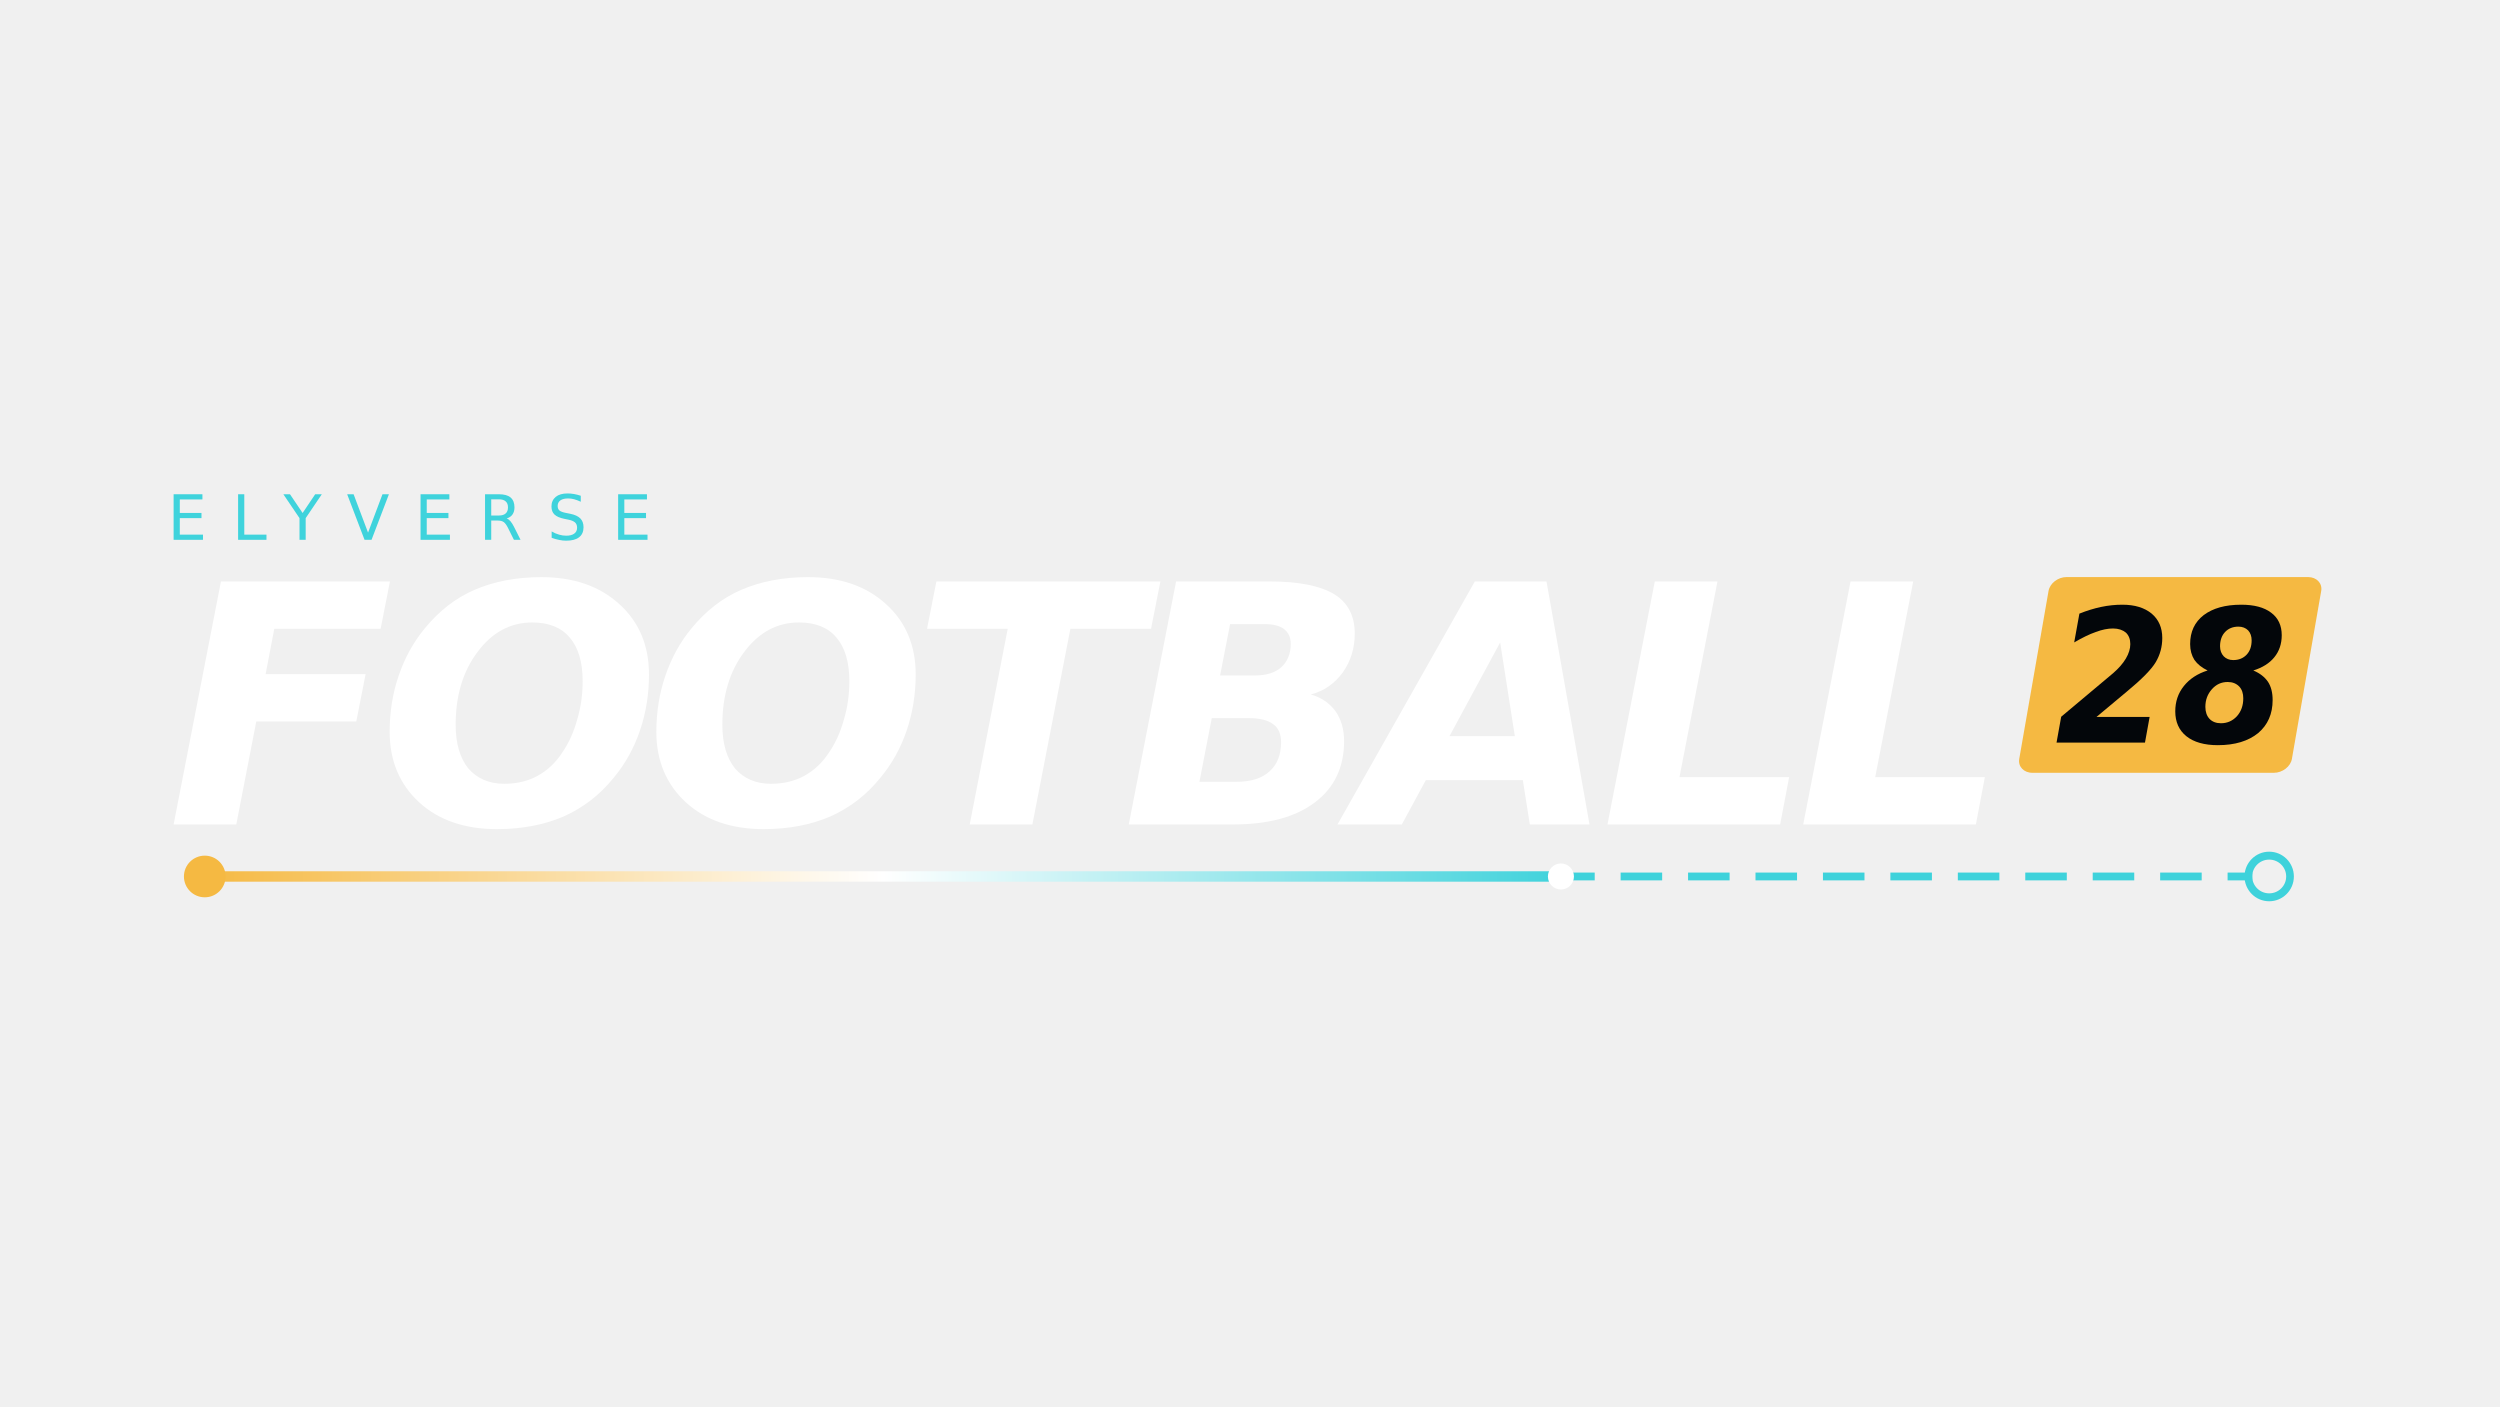
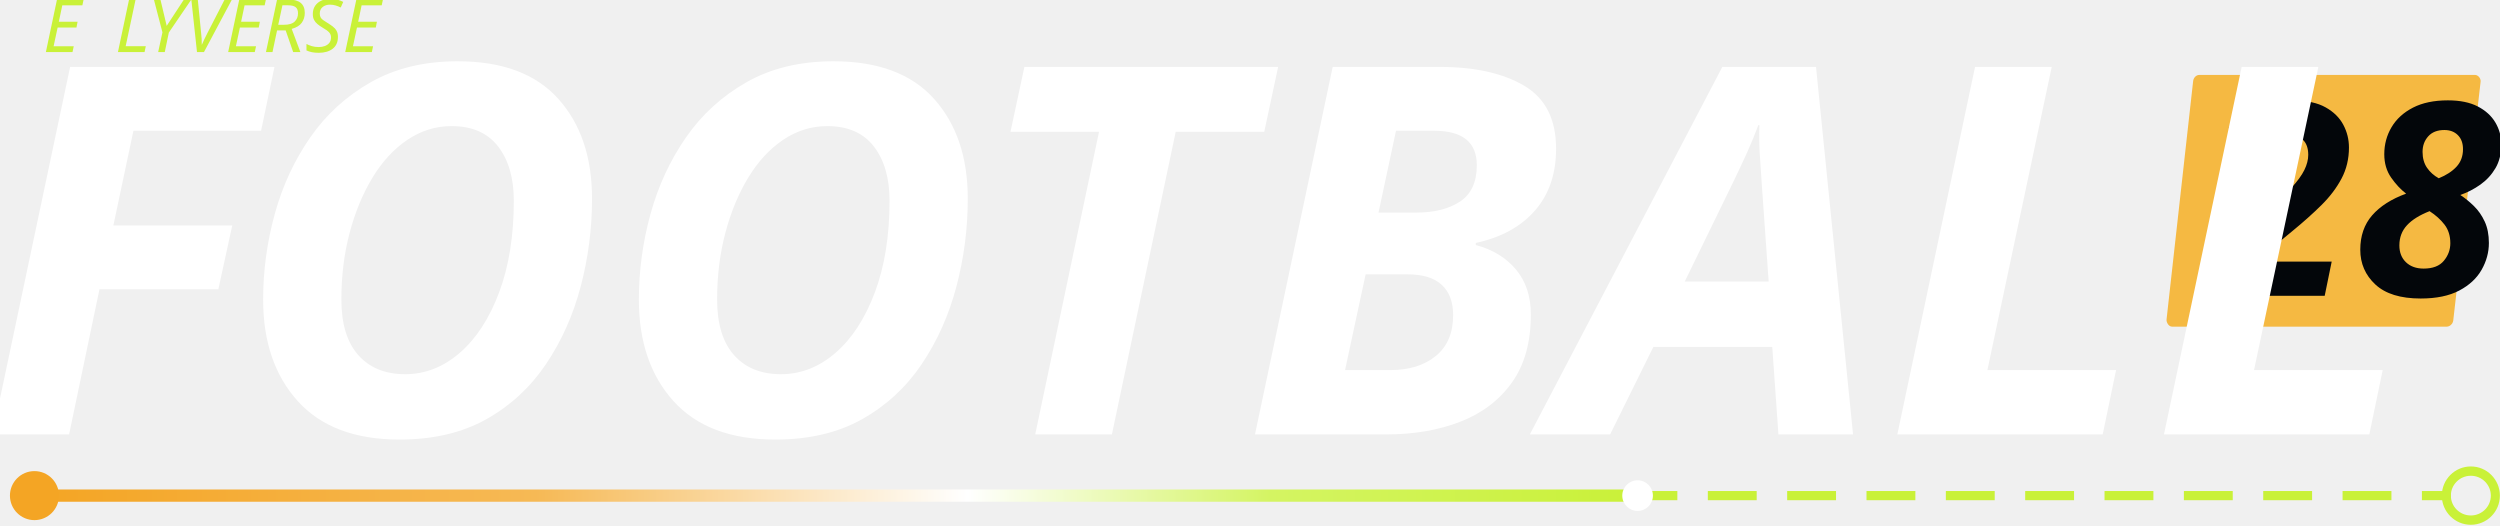
- <svg xmlns="http://www.w3.org/2000/svg" xmlns:ns1="https://www.affinity.studio/" width="100%" height="100%" viewBox="0 0 1920 1080" version="1.1" xml:space="preserve" style="fill-rule:evenodd;clip-rule:evenodd;stroke-linecap:round;stroke-linejoin:round;stroke-miterlimit:1.5;">
-   <rect id="Logo-dark" ns1:id="Logo dark" x="0" y="0" width="1920" height="1080" style="fill:none;" />
-   <clipPath id="_clip1">
-     <rect id="Logo-dark1" ns1:id="Logo dark" x="0" y="0" width="1920" height="1080" />
-   </clipPath>
-   <g clip-path="url(#_clip1)">
-     <g id="Year" transform="matrix(0.508286,0,0,0.508286,581.3601,145.103)">
-       <g transform="matrix(1.595143,0,0,1.595143,-570.5032,-125.1401)">
-         <g transform="matrix(0.552395,0,0,0.675246,957.1773,390.3127)">
-           <path d="M1574.336,82.614C1589.159,82.614 1599.235,91.406 1596.954,102.1C1580.205,180.635 1563.455,259.17 1546.706,337.705C1544.422,348.413 1530.577,357.19 1515.776,357.19L1101.761,357.19C1086.938,357.19 1076.862,348.399 1079.143,337.705C1095.893,259.17 1112.642,180.635 1129.392,102.1C1131.676,91.392 1145.521,82.614 1160.321,82.614L1574.336,82.614Z" style="fill:rgb(245,185,66);" />
+ <svg xmlns="http://www.w3.org/2000/svg" width="100%" height="100%" viewBox="0 0 1632 343" version="1.1" xml:space="preserve" style="fill-rule:evenodd;clip-rule:evenodd;stroke-linecap:round;stroke-linejoin:round;stroke-miterlimit:1.5;">
+   <g transform="matrix(1,0,0,1,-129.7721,-349.5953)">
+     <g id="Logo">
+       <g id="Year" transform="matrix(0.508286,0,0,0.508286,487.6322,145.103)">
+         <g transform="matrix(0.885589,0,0,1.177381,1079.145,401.2761)">
+           <path d="M1575.862,82.614C1580.272,82.614 1584.481,86.452 1583.907,90.004L1544.189,350.653C1543.57,354.236 1539.114,357.22 1534.703,357.22L1136.219,357.19C1131.808,357.19 1127.831,352.644 1128.475,349.137L1167.037,89.152C1167.737,85.429 1171.559,82.614 1175.969,82.614L1575.862,82.614Z" style="fill:rgb(245,185,66);" />
+         </g>
+         <g transform="matrix(0.746908,0,0,0.746908,656.7094,-78.10884)">
+           <text x="1968.709px" y="1151.883px" style="font-family:'BarlowCondensed-BoldItalic', 'Barlow Condensed';font-weight:700;font-style:italic;font-stretch:condensed;font-size:463.593px;fill:rgb(3,6,10);">28</text>
        </g>
      </g>
-       <g transform="matrix(0.746908,0,0,0.746908,491.1778,-23.83133)">
-         <g>
-           <g transform="matrix(375.8764,0,0,375.8764,1968.709,1151.883)">
-             <path d="M0.222,-0.138L0.508,-0.138L0.483,-0L0.007,-0L0.032,-0.139L0.311,-0.373C0.341,-0.399 0.364,-0.425 0.38,-0.452C0.396,-0.479 0.404,-0.505 0.404,-0.53C0.404,-0.556 0.396,-0.577 0.38,-0.592C0.363,-0.606 0.34,-0.614 0.311,-0.614C0.283,-0.614 0.252,-0.608 0.218,-0.595C0.183,-0.583 0.145,-0.564 0.102,-0.539L0.13,-0.694C0.17,-0.71 0.209,-0.722 0.247,-0.73C0.285,-0.738 0.323,-0.742 0.361,-0.742C0.428,-0.742 0.48,-0.726 0.519,-0.694C0.557,-0.662 0.576,-0.618 0.576,-0.563C0.576,-0.515 0.564,-0.472 0.541,-0.433C0.518,-0.394 0.466,-0.341 0.386,-0.275L0.222,-0.138Z" style="fill:rgb(3,6,10);fill-rule:nonzero;" />
-           </g>
-           <g transform="matrix(375.8764,0,0,375.8764,2203.999,1151.883)">
-             <path d="M0.302,-0.326C0.268,-0.326 0.24,-0.313 0.217,-0.287C0.194,-0.261 0.182,-0.23 0.182,-0.192C0.182,-0.165 0.19,-0.143 0.204,-0.128C0.219,-0.112 0.24,-0.104 0.266,-0.104C0.3,-0.104 0.329,-0.117 0.352,-0.142C0.375,-0.168 0.386,-0.2 0.386,-0.238C0.386,-0.265 0.379,-0.286 0.364,-0.302C0.348,-0.318 0.328,-0.326 0.302,-0.326ZM0.194,-0.388C0.163,-0.403 0.139,-0.422 0.123,-0.445C0.108,-0.469 0.1,-0.497 0.1,-0.53C0.1,-0.596 0.124,-0.648 0.173,-0.686C0.222,-0.723 0.289,-0.742 0.375,-0.742C0.444,-0.742 0.498,-0.728 0.536,-0.699C0.574,-0.671 0.593,-0.63 0.593,-0.578C0.593,-0.532 0.58,-0.492 0.553,-0.459C0.527,-0.427 0.489,-0.403 0.44,-0.388C0.476,-0.373 0.502,-0.352 0.519,-0.327C0.536,-0.301 0.544,-0.268 0.544,-0.229C0.544,-0.154 0.518,-0.095 0.466,-0.051C0.413,-0.008 0.341,0.014 0.249,0.014C0.177,0.014 0.12,-0.002 0.08,-0.034C0.04,-0.066 0.02,-0.111 0.02,-0.168C0.02,-0.22 0.035,-0.265 0.066,-0.304C0.097,-0.343 0.14,-0.371 0.194,-0.388ZM0.36,-0.624C0.33,-0.624 0.306,-0.614 0.288,-0.595C0.27,-0.576 0.261,-0.55 0.261,-0.518C0.261,-0.496 0.268,-0.478 0.281,-0.464C0.294,-0.451 0.311,-0.444 0.332,-0.444C0.362,-0.444 0.386,-0.454 0.404,-0.473C0.422,-0.492 0.431,-0.518 0.431,-0.55C0.431,-0.572 0.425,-0.59 0.412,-0.604C0.399,-0.617 0.381,-0.624 0.36,-0.624Z" style="fill:rgb(3,6,10);fill-rule:nonzero;" />
-           </g>
+       <g transform="matrix(1,0,0,1,-757.2927,-405.2558)">
+         <text x="873.373px" y="1038.443px" style="font-family:'Barlow-BoldItalic', 'Barlow';font-weight:700;font-style:italic;font-size:336px;fill:white;">F<tspan x="1038.685px 1224.493px 1407.613px 1581.325px 1753.693px 1955.629px 2125.309px " y="1038.443px 1038.443px 1038.443px 1038.443px 1038.443px 1038.443px 1038.443px ">OOTBALL</tspan>
+         </text>
+       </g>
+       <g transform="matrix(1,0,0,1,-1258.09,-654.864)">
+         <text x="1415.845px" y="1038.443px" style="font-family:'Barlow-MediumItalic', 'Barlow';font-weight:500;font-style:italic;font-size:48px;fill:rgb(201,241,56);">E<tspan x="1462.885px 1507.045px 1553.461px 1600.117px 1647.157px 1694.869px 1741.477px " y="1038.443px 1038.443px 1038.443px 1038.443px 1038.443px 1038.443px 1038.443px ">LYVERSE</tspan>
+         </text>
+       </g>
+       <g id="Passline" transform="matrix(1,0,0,1,0.820738,0)">
+         <g transform="matrix(1.018589,0,0,1.244675,-11.7252,-168.6989)">
+           <rect x="165.094" y="673.134" width="1022.526" height="6.427" style="fill:url(#_Linear1);" />
        </g>
-       </g>
-     </g>
-     <g transform="matrix(1,0,0,1,-757.2927,-405.2558)">
-       <g>
-         <g transform="matrix(256,0,0,256,885.2557,1038.443)">
-           <path d="M0.163,-0.729L0.67,-0.729L0.642,-0.587L0.323,-0.587L0.297,-0.451L0.597,-0.451L0.569,-0.309L0.269,-0.309L0.209,-0L0.021,-0L0.163,-0.729Z" style="fill:white;fill-rule:nonzero;" />
+         <g transform="matrix(0.995344,0,0,1,8.036346,0)">
+           <path d="M1202.534,676.134L1202.534,670.134L1221.572,670.134L1221.572,676.134L1202.534,676.134ZM1241.562,676.134L1241.562,670.134L1273.609,670.134L1273.609,676.134L1241.562,676.134ZM1293.6,676.134L1293.6,670.134L1325.646,670.134L1325.646,676.134L1293.6,676.134ZM1345.637,676.134L1345.637,670.134L1377.684,670.134L1377.684,676.134L1345.637,676.134ZM1397.674,676.134L1397.674,670.134L1429.721,670.134L1429.721,676.134L1397.674,676.134ZM1449.711,676.134L1449.711,670.134L1481.758,670.134L1481.758,676.134L1449.711,676.134ZM1501.748,676.134L1501.748,670.134L1533.795,670.134L1533.795,676.134L1501.748,676.134ZM1553.786,676.134L1553.786,670.134L1585.833,670.134L1585.833,676.134L1553.786,676.134ZM1605.823,676.134L1605.823,670.134L1637.87,670.134L1637.87,676.134L1605.823,676.134ZM1657.86,676.134L1657.86,670.134L1689.907,670.134L1689.907,676.134L1657.86,676.134ZM1709.897,676.134L1709.897,670.134L1728.935,670.134L1728.935,676.134L1709.897,676.134Z" style="fill:rgb(201,241,56);" />
        </g>
-         <g transform="matrix(256,0,0,256,1047.331,1038.443)">
-           <path d="M0.615,-0.43C0.615,-0.487 0.602,-0.531 0.576,-0.561C0.551,-0.591 0.513,-0.606 0.464,-0.606C0.399,-0.606 0.344,-0.577 0.3,-0.518C0.256,-0.46 0.234,-0.387 0.234,-0.299C0.234,-0.243 0.247,-0.199 0.272,-0.168C0.298,-0.138 0.334,-0.122 0.38,-0.122C0.417,-0.122 0.451,-0.13 0.48,-0.146C0.509,-0.162 0.534,-0.185 0.554,-0.216C0.574,-0.245 0.589,-0.279 0.599,-0.316C0.61,-0.353 0.615,-0.391 0.615,-0.43ZM0.491,-0.742C0.588,-0.742 0.666,-0.715 0.725,-0.661C0.784,-0.608 0.814,-0.537 0.814,-0.45C0.814,-0.391 0.805,-0.335 0.787,-0.282C0.769,-0.229 0.743,-0.182 0.708,-0.14C0.666,-0.088 0.616,-0.05 0.558,-0.024C0.5,0.001 0.433,0.014 0.358,0.014C0.261,0.014 0.183,-0.013 0.125,-0.066C0.066,-0.12 0.036,-0.191 0.036,-0.278C0.036,-0.337 0.045,-0.394 0.063,-0.446C0.081,-0.499 0.107,-0.547 0.142,-0.589C0.184,-0.64 0.233,-0.679 0.291,-0.704C0.349,-0.729 0.416,-0.742 0.491,-0.742Z" style="fill:white;fill-rule:nonzero;" />
+         <g transform="matrix(1.281555,0,0,1.31981,1534.408,-223.3564)">
+           <ellipse cx="161.923" cy="679.257" rx="12.485" ry="12.123" style="fill:none;stroke:rgb(201,241,56);stroke-width:4.61px;" />
        </g>
-         <g transform="matrix(256,0,0,256,1252.156,1038.443)">
-           <path d="M0.615,-0.43C0.615,-0.487 0.602,-0.531 0.576,-0.561C0.551,-0.591 0.513,-0.606 0.464,-0.606C0.399,-0.606 0.344,-0.577 0.3,-0.518C0.256,-0.46 0.234,-0.387 0.234,-0.299C0.234,-0.243 0.247,-0.199 0.272,-0.168C0.298,-0.138 0.334,-0.122 0.38,-0.122C0.417,-0.122 0.451,-0.13 0.48,-0.146C0.509,-0.162 0.534,-0.185 0.554,-0.216C0.574,-0.245 0.589,-0.279 0.599,-0.316C0.61,-0.353 0.615,-0.391 0.615,-0.43ZM0.491,-0.742C0.588,-0.742 0.666,-0.715 0.725,-0.661C0.784,-0.608 0.814,-0.537 0.814,-0.45C0.814,-0.391 0.805,-0.335 0.787,-0.282C0.769,-0.229 0.743,-0.182 0.708,-0.14C0.666,-0.088 0.616,-0.05 0.558,-0.024C0.5,0.001 0.433,0.014 0.358,0.014C0.261,0.014 0.183,-0.013 0.125,-0.066C0.066,-0.12 0.036,-0.191 0.036,-0.278C0.036,-0.337 0.045,-0.394 0.063,-0.446C0.081,-0.499 0.107,-0.547 0.142,-0.589C0.184,-0.64 0.233,-0.679 0.291,-0.704C0.349,-0.729 0.416,-0.742 0.491,-0.742Z" style="fill:white;fill-rule:nonzero;" />
+         <g transform="matrix(0.800972,0,0,0.824882,1068.276,112.8275)">
+           <ellipse cx="161.923" cy="679.257" rx="12.485" ry="12.123" style="fill:white;" />
        </g>
-         <g transform="matrix(256,0,0,256,1456.981,1038.443)">
-           <path d="M0.076,-0.729L0.748,-0.729L0.72,-0.587L0.478,-0.587L0.364,-0L0.176,-0L0.29,-0.587L0.048,-0.587L0.076,-0.729Z" style="fill:white;fill-rule:nonzero;" />
+         <g transform="matrix(1.281555,0,0,1.31981,-56.07497,-223.3564)">
+           <ellipse cx="161.923" cy="679.257" rx="12.485" ry="12.123" style="fill:rgb(244,165,36);" />
        </g>
-         <g transform="matrix(256,0,0,256,1618.806,1038.443)">
-           <path d="M0.4,-0.447C0.433,-0.447 0.46,-0.455 0.479,-0.472C0.497,-0.489 0.507,-0.512 0.507,-0.542C0.507,-0.561 0.5,-0.576 0.487,-0.586C0.474,-0.596 0.455,-0.601 0.43,-0.601L0.325,-0.601L0.295,-0.447L0.4,-0.447ZM0.344,-0.128C0.387,-0.128 0.42,-0.138 0.443,-0.159C0.466,-0.179 0.478,-0.209 0.478,-0.247C0.478,-0.271 0.47,-0.29 0.454,-0.301C0.438,-0.313 0.414,-0.319 0.381,-0.319L0.27,-0.319L0.233,-0.128L0.344,-0.128ZM0.567,-0.39C0.599,-0.381 0.623,-0.364 0.641,-0.34C0.658,-0.316 0.667,-0.286 0.667,-0.25C0.667,-0.172 0.638,-0.11 0.579,-0.066C0.521,-0.022 0.439,-0 0.333,-0L0.021,-0L0.163,-0.729L0.445,-0.729C0.531,-0.729 0.595,-0.716 0.637,-0.691C0.678,-0.666 0.699,-0.626 0.699,-0.573C0.699,-0.529 0.687,-0.49 0.663,-0.456C0.638,-0.422 0.606,-0.4 0.567,-0.39Z" style="fill:white;fill-rule:nonzero;" />
-         </g>
-         <g transform="matrix(256,0,0,256,1801.131,1038.443)">
-           <path d="M0.491,-0.133L0.2,-0.133L0.128,-0L-0.065,-0L0.347,-0.729L0.562,-0.729L0.691,-0L0.512,-0L0.491,-0.133ZM0.271,-0.265L0.467,-0.265L0.423,-0.546L0.271,-0.265Z" style="fill:white;fill-rule:nonzero;" />
-         </g>
-         <g transform="matrix(256,0,0,256,1986.456,1038.443)">
-           <path d="M0.163,-0.729L0.351,-0.729L0.237,-0.142L0.566,-0.142L0.539,-0L0.021,-0L0.163,-0.729Z" style="fill:white;fill-rule:nonzero;" />
-         </g>
-         <g transform="matrix(256,0,0,256,2136.781,1038.443)">
-           <path d="M0.163,-0.729L0.351,-0.729L0.237,-0.142L0.566,-0.142L0.539,-0L0.021,-0L0.163,-0.729Z" style="fill:white;fill-rule:nonzero;" />
-         </g>
-       </g>
-     </g>
-     <g transform="matrix(1,0,0,1,-1278.09,-623.864)">
-       <g>
-         <g transform="matrix(48,0,0,48,1406.717,1038.443)">
-           <path d="M0.098,-0.729L0.559,-0.729L0.559,-0.646L0.197,-0.646L0.197,-0.43L0.544,-0.43L0.544,-0.347L0.197,-0.347L0.197,-0.083L0.568,-0.083L0.568,-0L0.098,-0L0.098,-0.729Z" style="fill:rgb(63,211,220);fill-rule:nonzero;" />
-         </g>
-         <g transform="matrix(48,0,0,48,1456.245,1038.443)">
-           <path d="M0.098,-0.729L0.197,-0.729L0.197,-0.083L0.552,-0.083L0.552,-0L0.098,-0L0.098,-0.729Z" style="fill:rgb(63,211,220);fill-rule:nonzero;" />
-         </g>
-         <g transform="matrix(48,0,0,48,1495.812,1038.443)">
-           <path d="M-0.002,-0.729L0.104,-0.729L0.306,-0.429L0.507,-0.729L0.613,-0.729L0.355,-0.347L0.355,-0L0.256,-0L0.256,-0.347L-0.002,-0.729Z" style="fill:rgb(63,211,220);fill-rule:nonzero;" />
-         </g>
-         <g transform="matrix(48,0,0,48,1544.332,1038.443)">
-           <path d="M0.286,-0L0.008,-0.729L0.111,-0.729L0.342,-0.115L0.573,-0.729L0.676,-0.729L0.398,-0L0.286,-0Z" style="fill:rgb(63,211,220);fill-rule:nonzero;" />
-         </g>
-         <g transform="matrix(48,0,0,48,1596.368,1038.443)">
-           <path d="M0.098,-0.729L0.559,-0.729L0.559,-0.646L0.197,-0.646L0.197,-0.43L0.544,-0.43L0.544,-0.347L0.197,-0.347L0.197,-0.083L0.568,-0.083L0.568,-0L0.098,-0L0.098,-0.729Z" style="fill:rgb(63,211,220);fill-rule:nonzero;" />
-         </g>
-         <g transform="matrix(48,0,0,48,1645.896,1038.443)">
-           <path d="M0.444,-0.342C0.465,-0.335 0.486,-0.319 0.506,-0.296C0.526,-0.272 0.546,-0.24 0.566,-0.199L0.666,-0L0.56,-0L0.467,-0.187C0.443,-0.236 0.419,-0.268 0.397,-0.284C0.374,-0.3 0.343,-0.308 0.304,-0.308L0.197,-0.308L0.197,-0L0.098,-0L0.098,-0.729L0.321,-0.729C0.404,-0.729 0.466,-0.712 0.507,-0.677C0.548,-0.642 0.569,-0.589 0.569,-0.519C0.569,-0.473 0.558,-0.435 0.537,-0.405C0.516,-0.375 0.485,-0.354 0.444,-0.342ZM0.197,-0.648L0.197,-0.389L0.321,-0.389C0.368,-0.389 0.404,-0.4 0.428,-0.422C0.453,-0.444 0.465,-0.476 0.465,-0.519C0.465,-0.562 0.453,-0.594 0.428,-0.615C0.404,-0.637 0.368,-0.648 0.321,-0.648L0.197,-0.648Z" style="fill:rgb(63,211,220);fill-rule:nonzero;" />
-         </g>
-         <g transform="matrix(48,0,0,48,1698.448,1038.443)">
-           <path d="M0.535,-0.705L0.535,-0.609C0.498,-0.627 0.462,-0.64 0.429,-0.649C0.396,-0.658 0.364,-0.662 0.333,-0.662C0.279,-0.662 0.238,-0.652 0.209,-0.631C0.18,-0.61 0.165,-0.58 0.165,-0.542C0.165,-0.51 0.175,-0.485 0.194,-0.469C0.213,-0.453 0.25,-0.439 0.304,-0.429L0.364,-0.417C0.437,-0.403 0.492,-0.378 0.527,-0.343C0.562,-0.308 0.579,-0.26 0.579,-0.201C0.579,-0.131 0.555,-0.077 0.508,-0.041C0.461,-0.004 0.391,0.014 0.3,0.014C0.265,0.014 0.229,0.01 0.19,0.002C0.151,-0.005 0.111,-0.017 0.069,-0.032L0.069,-0.134C0.109,-0.111 0.148,-0.094 0.187,-0.083C0.225,-0.072 0.263,-0.066 0.3,-0.066C0.356,-0.066 0.4,-0.077 0.43,-0.099C0.461,-0.121 0.476,-0.153 0.476,-0.194C0.476,-0.23 0.465,-0.258 0.443,-0.278C0.421,-0.298 0.385,-0.313 0.335,-0.323L0.275,-0.335C0.201,-0.35 0.148,-0.373 0.115,-0.404C0.082,-0.435 0.066,-0.479 0.066,-0.534C0.066,-0.599 0.089,-0.649 0.134,-0.687C0.179,-0.724 0.242,-0.742 0.322,-0.742C0.356,-0.742 0.391,-0.739 0.426,-0.733C0.462,-0.727 0.498,-0.717 0.535,-0.705Z" style="fill:rgb(63,211,220);fill-rule:nonzero;" />
-         </g>
-         <g transform="matrix(48,0,0,48,1748.117,1038.443)">
-           <path d="M0.098,-0.729L0.559,-0.729L0.559,-0.646L0.197,-0.646L0.197,-0.43L0.544,-0.43L0.544,-0.347L0.197,-0.347L0.197,-0.083L0.568,-0.083L0.568,-0L0.098,-0L0.098,-0.729Z" style="fill:rgb(63,211,220);fill-rule:nonzero;" />
-         </g>
-       </g>
-     </g>
-     <g id="Passline" transform="matrix(1,0,0,1,0.820738,0)">
-       <g transform="matrix(1.018589,0,0,1.244675,-11.7252,-168.6989)">
-         <rect x="165.094" y="673.134" width="1022.526" height="6.427" style="fill:url(#_Linear2);" />
-       </g>
-       <g transform="matrix(0.995344,0,0,1,8.036346,0)">
-         <path d="M1202.534,676.134L1202.534,670.134L1221.572,670.134L1221.572,676.134L1202.534,676.134ZM1241.562,676.134L1241.562,670.134L1273.609,670.134L1273.609,676.134L1241.562,676.134ZM1293.6,676.134L1293.6,670.134L1325.646,670.134L1325.646,676.134L1293.6,676.134ZM1345.637,676.134L1345.637,670.134L1377.684,670.134L1377.684,676.134L1345.637,676.134ZM1397.674,676.134L1397.674,670.134L1429.721,670.134L1429.721,676.134L1397.674,676.134ZM1449.711,676.134L1449.711,670.134L1481.758,670.134L1481.758,676.134L1449.711,676.134ZM1501.748,676.134L1501.748,670.134L1533.795,670.134L1533.795,676.134L1501.748,676.134ZM1553.786,676.134L1553.786,670.134L1585.833,670.134L1585.833,676.134L1553.786,676.134ZM1605.823,676.134L1605.823,670.134L1637.87,670.134L1637.87,676.134L1605.823,676.134ZM1657.86,676.134L1657.86,670.134L1689.907,670.134L1689.907,676.134L1657.86,676.134ZM1709.897,676.134L1709.897,670.134L1728.935,670.134L1728.935,676.134L1709.897,676.134Z" style="fill:rgb(62,210,219);" />
-       </g>
-       <g transform="matrix(1.281555,0,0,1.31981,1534.408,-223.3564)">
-         <ellipse cx="161.923" cy="679.257" rx="12.485" ry="12.123" style="fill:none;stroke:rgb(62,210,219);stroke-width:4.61px;" />
-       </g>
-       <g transform="matrix(0.800972,0,0,0.824882,1068.276,112.8275)">
-         <ellipse cx="161.923" cy="679.257" rx="12.485" ry="12.123" style="fill:white;" />
-       </g>
-       <g transform="matrix(1.281555,0,0,1.31981,-51.07497,-223.3564)">
-         <ellipse cx="161.923" cy="679.257" rx="12.485" ry="12.123" style="fill:rgb(245,185,66);" />
      </g>
    </g>
  </g>
  <defs>
-     <linearGradient id="_Linear2" x1="0" y1="0" x2="1" y2="0" gradientUnits="userSpaceOnUse" gradientTransform="matrix(1022.526,0,0,6.427381,165.094,676.3476)">
-       <stop offset="0" style="stop-color:rgb(245,185,66);stop-opacity:1" />
-       <stop offset="0.5" style="stop-color:white;stop-opacity:1" />
-       <stop offset="1" style="stop-color:rgb(62,210,219);stop-opacity:1" />
+     <linearGradient id="_Linear1" x1="0" y1="0" x2="1" y2="0" gradientUnits="userSpaceOnUse" gradientTransform="matrix(1022.526,0,0,6.427381,165.094,676.3476)">
+       <stop offset="0" style="stop-color:rgb(244,165,36);stop-opacity:1" />
+       <stop offset="0.31" style="stop-color:rgb(246,185,85);stop-opacity:1" />
+       <stop offset="0.58" style="stop-color:white;stop-opacity:1" />
+       <stop offset="0.77" style="stop-color:rgb(212,244,98);stop-opacity:1" />
+       <stop offset="1" style="stop-color:rgb(201,241,56);stop-opacity:1" />
    </linearGradient>
  </defs>
</svg>
